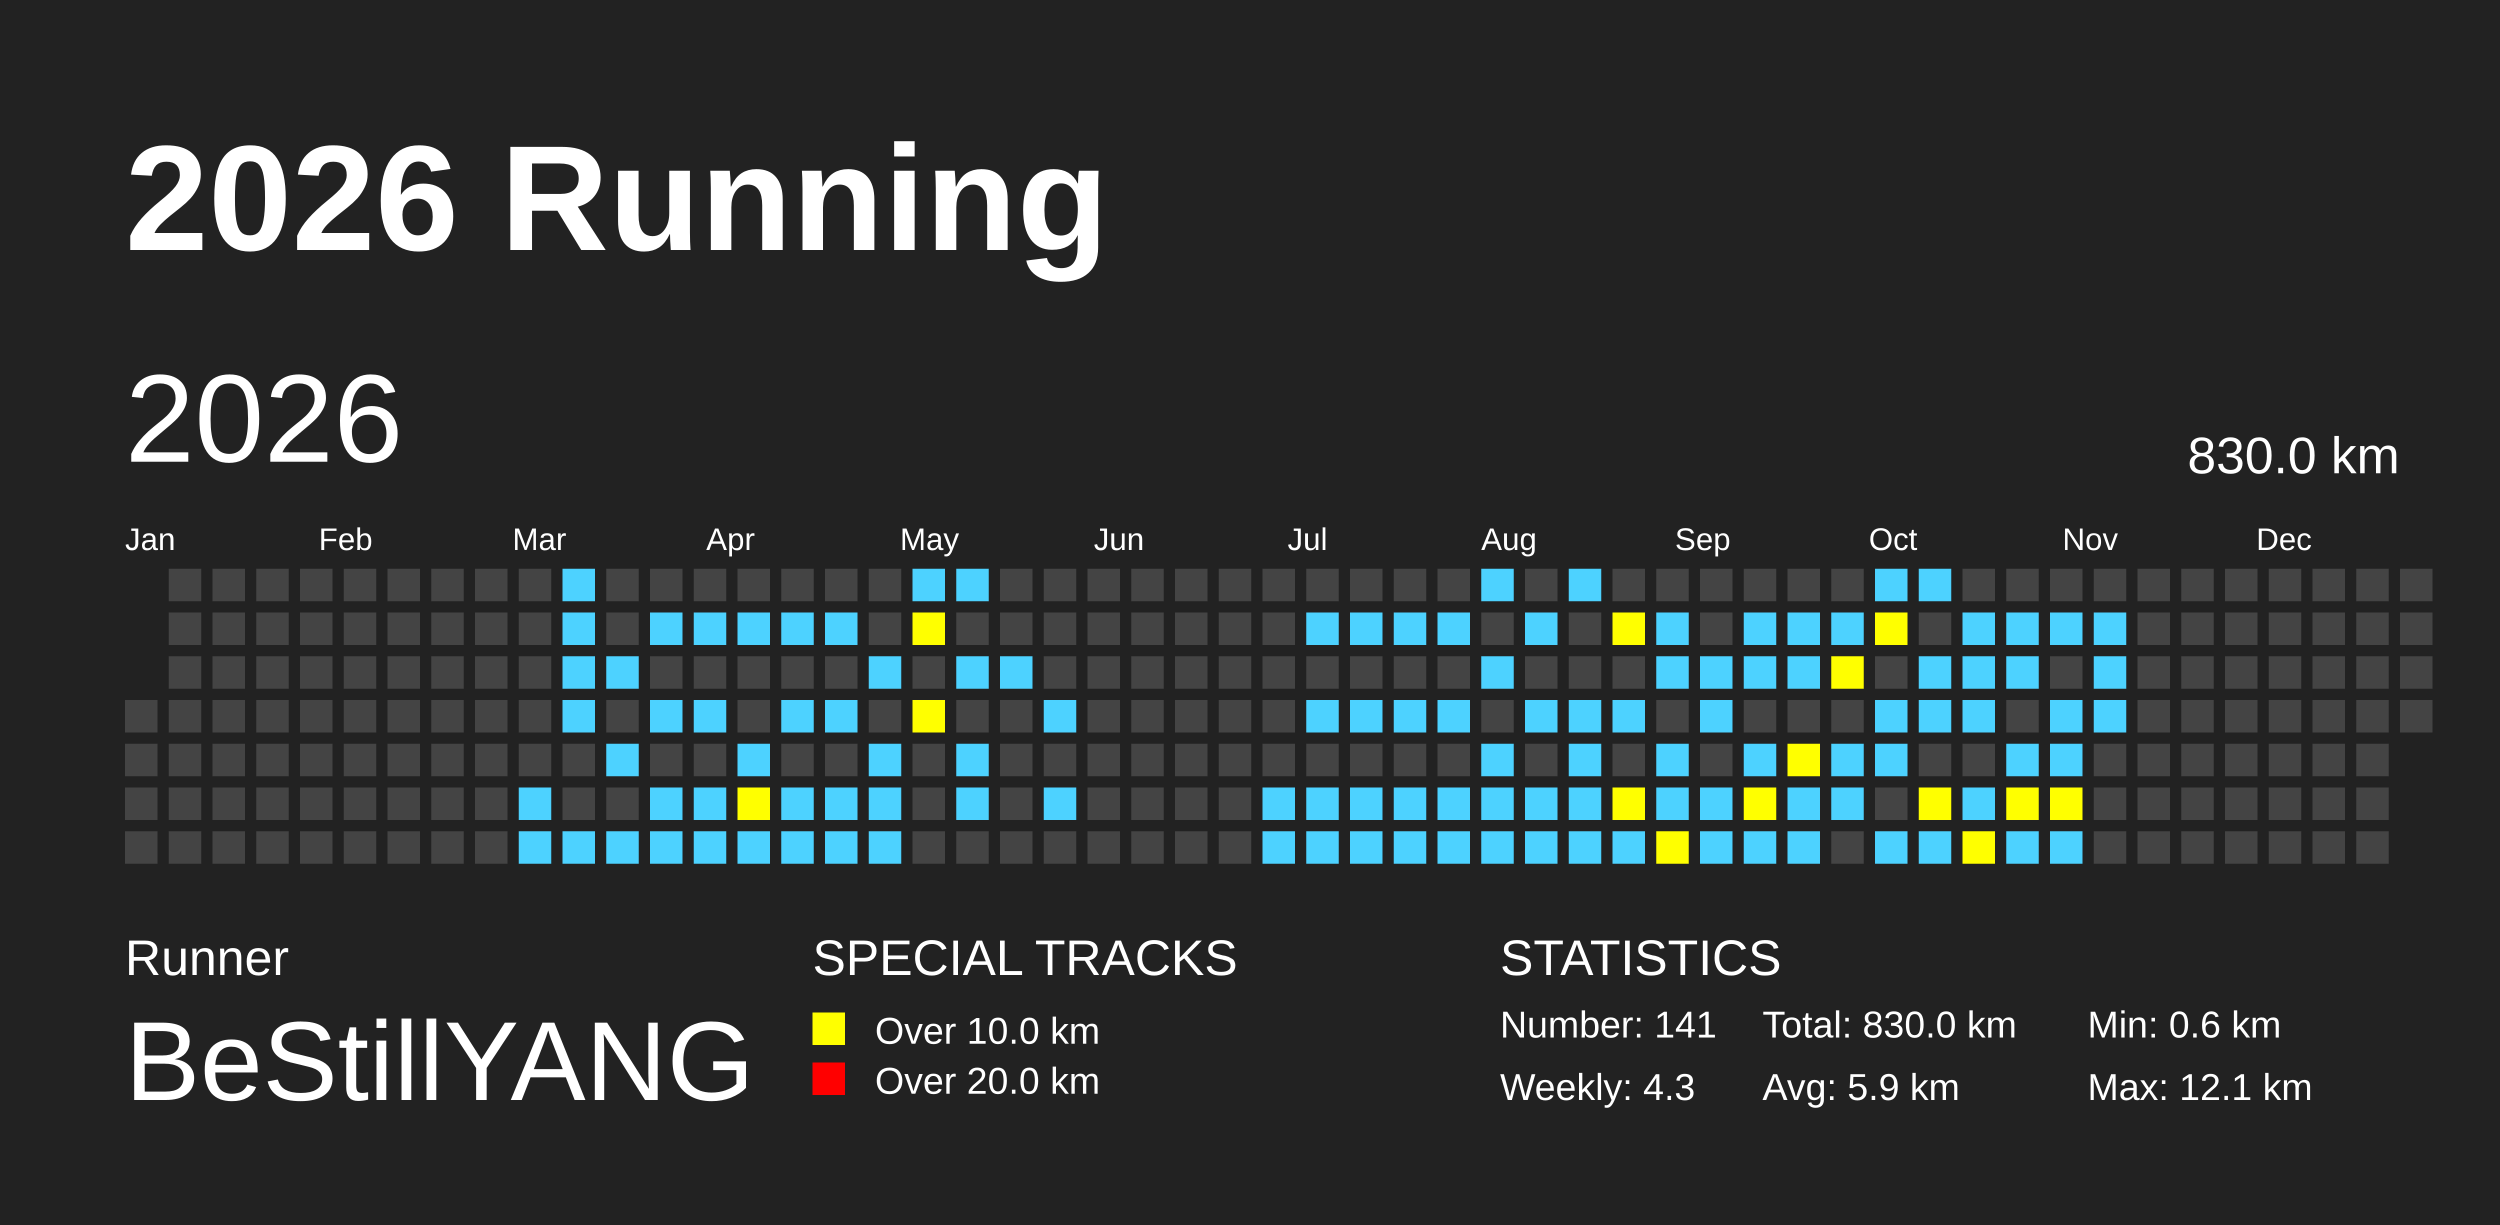
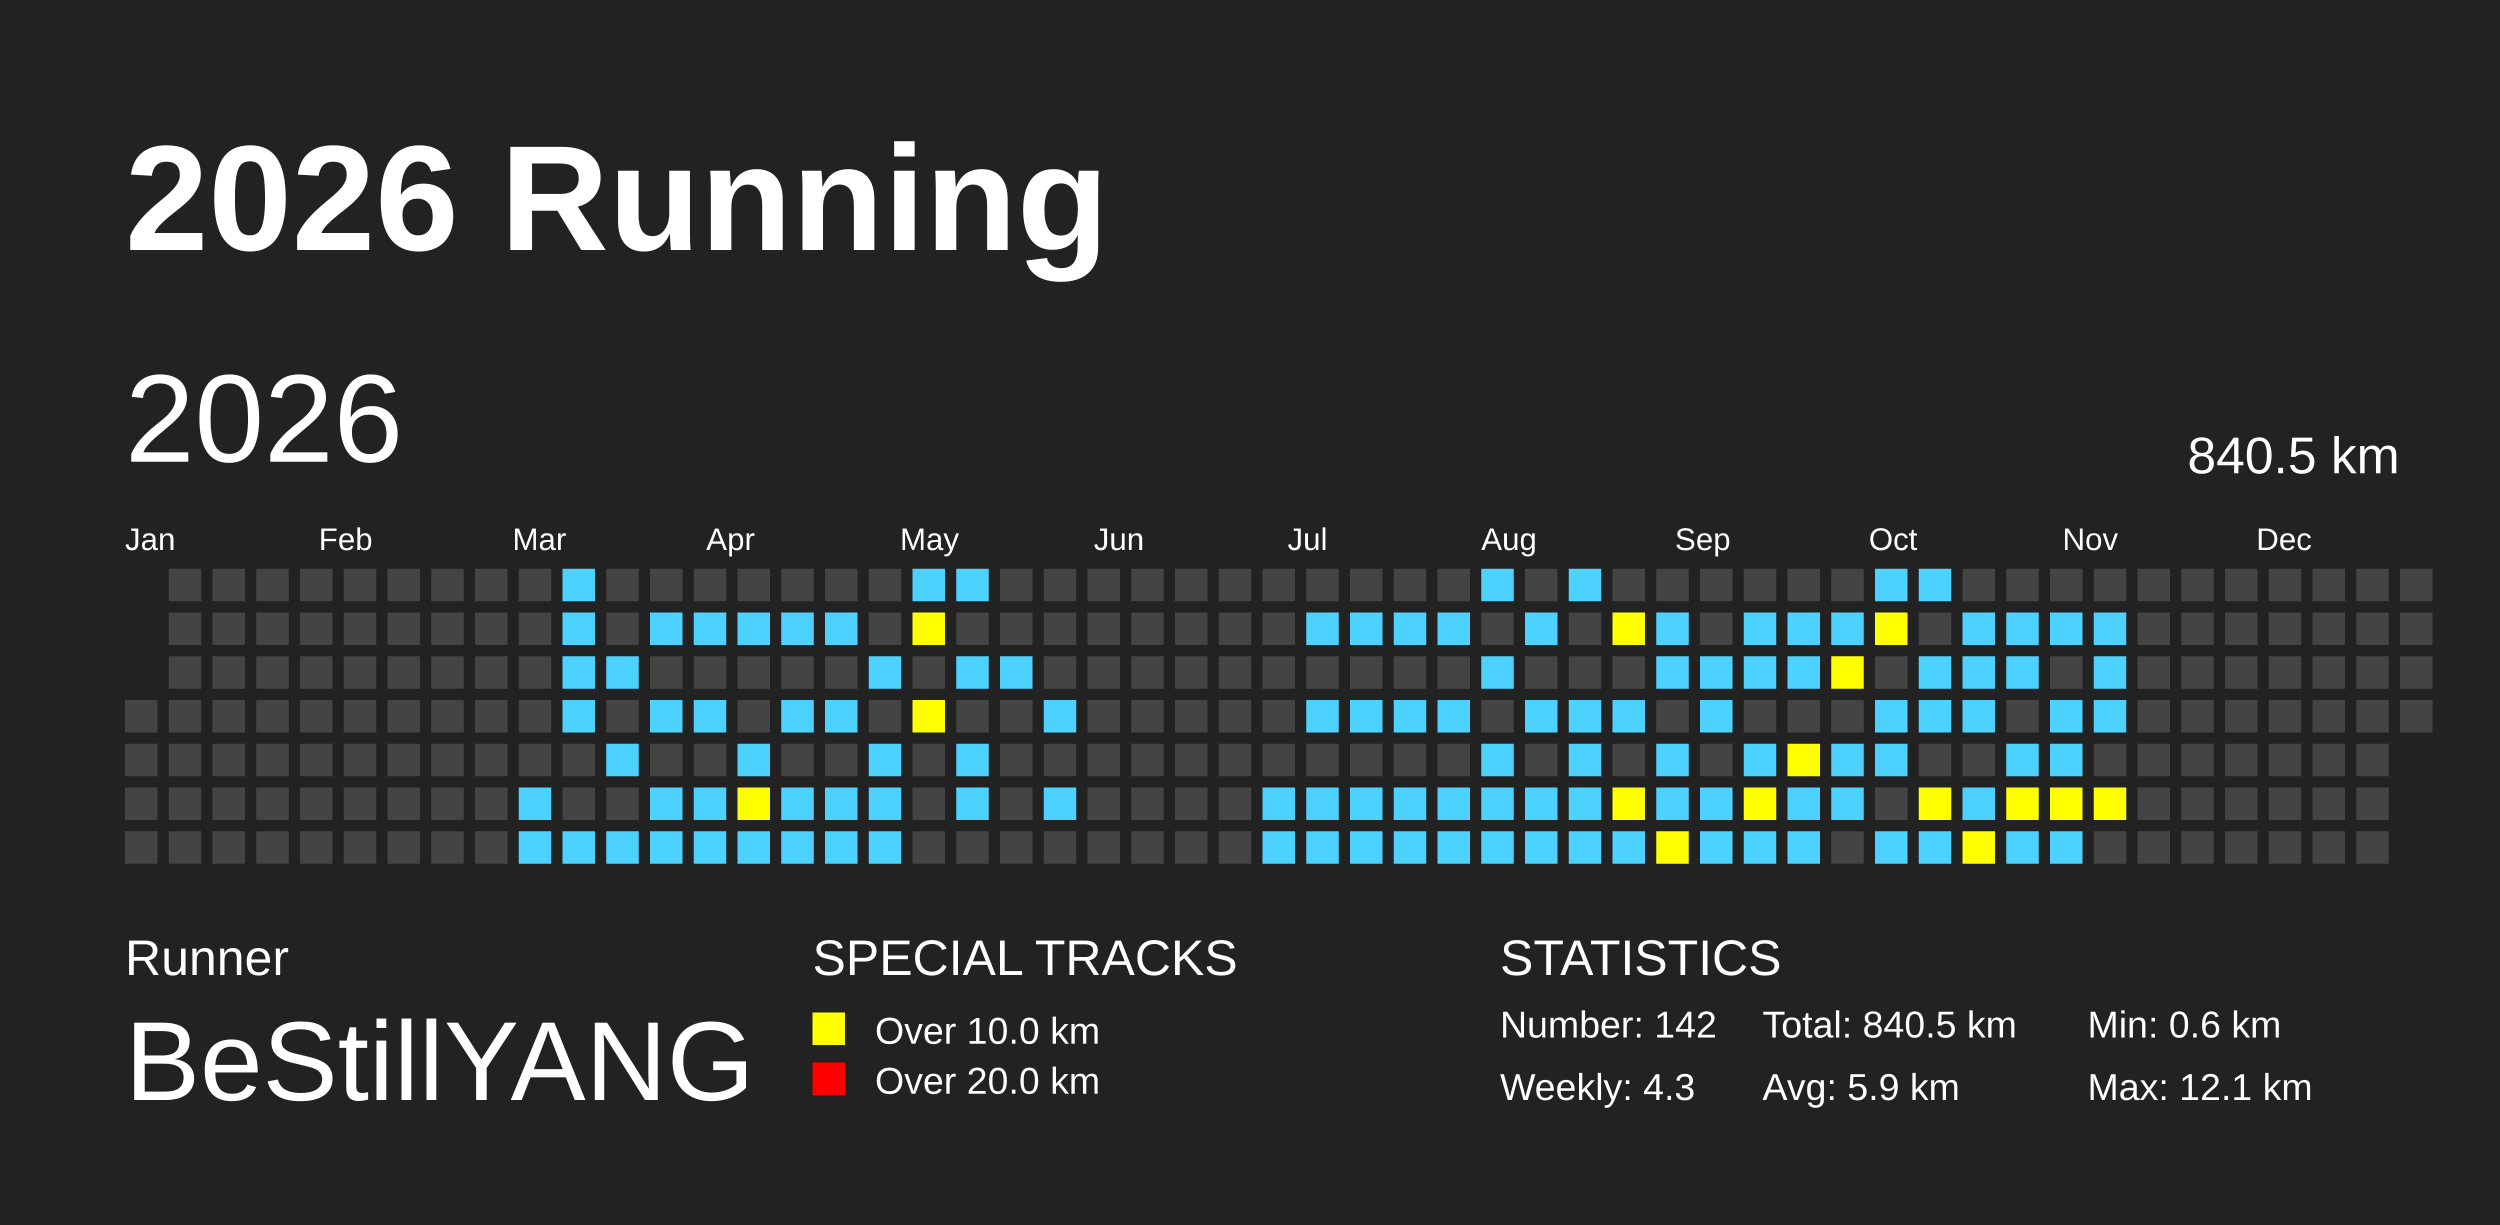
<svg xmlns="http://www.w3.org/2000/svg" baseProfile="full" height="98mm" version="1.1" viewBox="0,0,200,98" width="200mm">
  <defs>
    <pattern height="2" id="indoor-stripe" patternUnits="userSpaceOnUse" width="2">
      <line stroke="white" stroke-opacity="0.45" stroke-width="0.5" x1="0" x2="2" y1="2" y2="0" />
    </pattern>
  </defs>
  <rect fill="#222222" height="98" width="200" x="0" y="0" />
  <text fill="#FFFFFF" style="font-size:12px; font-family:Arial; font-weight:bold;" x="10" y="20">2026 Running</text>
  <text fill="#FFFFFF" style="font-size:4px; font-family:Arial" x="10" y="78">Runner</text>
  <text fill="#FFFFFF" style="font-size:9px; font-family:Arial" x="10" y="88">BeStillYANG</text>
  <text fill="#FFFFFF" style="font-size:4px; font-family:Arial" x="65" y="78">SPECIAL TRACKS</text>
  <rect fill="yellow" height="2.6" width="2.6" x="65" y="81" />
  <text fill="#FFFFFF" style="font-size:3px; font-family:Arial" x="70" y="83.5">Over 10.0 km</text>
  <rect fill="red" height="2.6" width="2.6" x="65" y="85" />
  <text fill="#FFFFFF" style="font-size:3px; font-family:Arial" x="70" y="87.5">Over 20.0 km</text>
  <text fill="#FFFFFF" style="font-size:4px; font-family:Arial" x="120" y="78">STATISTICS</text>
-   <text fill="#FFFFFF" style="font-size:3px; font-family:Arial" x="120" y="83">Number: 141</text>
+   <text fill="#FFFFFF" style="font-size:3px; font-family:Arial" x="120" y="83">Number: 142</text>
  <text fill="#FFFFFF" style="font-size:3px; font-family:Arial" x="120" y="88">Weekly: 4.3</text>
-   <text fill="#FFFFFF" style="font-size:3px; font-family:Arial" x="141" y="83">Total: 830.0 km</text>
+   <text fill="#FFFFFF" style="font-size:3px; font-family:Arial" x="141" y="83">Total: 840.5 km</text>
  <text fill="#FFFFFF" style="font-size:3px; font-family:Arial" x="141" y="88">Avg: 5.9 km</text>
  <text fill="#FFFFFF" style="font-size:3px; font-family:Arial" x="167" y="83">Min: 0.6 km</text>
  <text fill="#FFFFFF" style="font-size:3px; font-family:Arial" x="167" y="88">Max: 12.1 km</text>
  <text dominant-baseline="hanging" fill="#FFFFFF" style="font-size:10.0px; font-family:Arial;" x="10" y="30">2026</text>
-   <text dominant-baseline="hanging" fill="#FFFFFF" style="font-size:4.125px; font-family:Arial;" x="175" y="35">830.0 km</text>
+   <text dominant-baseline="hanging" fill="#FFFFFF" style="font-size:4.125px; font-family:Arial;" x="175" y="35">840.5 km</text>
  <text fill="#FFFFFF" style="font-size:2.5px; font-family:Arial" x="10.0" y="44">Jan</text>
  <text fill="#FFFFFF" style="font-size:2.5px; font-family:Arial" x="25.5" y="44">Feb</text>
  <text fill="#FFFFFF" style="font-size:2.5px; font-family:Arial" x="41.0" y="44">Mar</text>
  <text fill="#FFFFFF" style="font-size:2.5px; font-family:Arial" x="56.5" y="44">Apr</text>
  <text fill="#FFFFFF" style="font-size:2.5px; font-family:Arial" x="72.0" y="44">May</text>
  <text fill="#FFFFFF" style="font-size:2.5px; font-family:Arial" x="87.5" y="44">Jun</text>
  <text fill="#FFFFFF" style="font-size:2.5px; font-family:Arial" x="103.0" y="44">Jul</text>
  <text fill="#FFFFFF" style="font-size:2.5px; font-family:Arial" x="118.5" y="44">Aug</text>
  <text fill="#FFFFFF" style="font-size:2.5px; font-family:Arial" x="134.0" y="44">Sep</text>
  <text fill="#FFFFFF" style="font-size:2.5px; font-family:Arial" x="149.5" y="44">Oct</text>
  <text fill="#FFFFFF" style="font-size:2.5px; font-family:Arial" x="165.0" y="44">Nov</text>
  <text fill="#FFFFFF" style="font-size:2.5px; font-family:Arial" x="180.5" y="44">Dec</text>
  <rect fill="#444444" height="2.6" width="2.6" x="10.0" y="56.0" />
  <rect fill="#444444" height="2.6" width="2.6" x="10.0" y="59.5" />
  <rect fill="#444444" height="2.6" width="2.6" x="10.0" y="63.0" />
  <rect fill="#444444" height="2.6" width="2.6" x="10.0" y="66.5" />
  <rect fill="#444444" height="2.6" width="2.6" x="13.5" y="45.5" />
  <rect fill="#444444" height="2.6" width="2.6" x="13.5" y="49.0" />
  <rect fill="#444444" height="2.6" width="2.6" x="13.5" y="52.5" />
  <rect fill="#444444" height="2.6" width="2.6" x="13.5" y="56.0" />
  <rect fill="#444444" height="2.6" width="2.6" x="13.5" y="59.5" />
  <rect fill="#444444" height="2.6" width="2.6" x="13.5" y="63.0" />
  <rect fill="#444444" height="2.6" width="2.6" x="13.5" y="66.5" />
  <rect fill="#444444" height="2.6" width="2.6" x="17.0" y="45.5" />
  <rect fill="#444444" height="2.6" width="2.6" x="17.0" y="49.0" />
  <rect fill="#444444" height="2.6" width="2.6" x="17.0" y="52.5" />
  <rect fill="#444444" height="2.6" width="2.6" x="17.0" y="56.0" />
  <rect fill="#444444" height="2.6" width="2.6" x="17.0" y="59.5" />
  <rect fill="#444444" height="2.6" width="2.6" x="17.0" y="63.0" />
  <rect fill="#444444" height="2.6" width="2.6" x="17.0" y="66.5" />
  <rect fill="#444444" height="2.6" width="2.6" x="20.5" y="45.5" />
  <rect fill="#444444" height="2.6" width="2.6" x="20.5" y="49.0" />
  <rect fill="#444444" height="2.6" width="2.6" x="20.5" y="52.5" />
  <rect fill="#444444" height="2.6" width="2.6" x="20.5" y="56.0" />
  <rect fill="#444444" height="2.6" width="2.6" x="20.5" y="59.5" />
  <rect fill="#444444" height="2.6" width="2.6" x="20.5" y="63.0" />
  <rect fill="#444444" height="2.6" width="2.6" x="20.5" y="66.5" />
  <rect fill="#444444" height="2.6" width="2.6" x="24.0" y="45.5" />
  <rect fill="#444444" height="2.6" width="2.6" x="24.0" y="49.0" />
  <rect fill="#444444" height="2.6" width="2.6" x="24.0" y="52.5" />
  <rect fill="#444444" height="2.6" width="2.6" x="24.0" y="56.0" />
  <rect fill="#444444" height="2.6" width="2.6" x="24.0" y="59.5" />
  <rect fill="#444444" height="2.6" width="2.6" x="24.0" y="63.0" />
  <rect fill="#444444" height="2.6" width="2.6" x="24.0" y="66.5" />
  <rect fill="#444444" height="2.6" width="2.6" x="27.5" y="45.5" />
  <rect fill="#444444" height="2.6" width="2.6" x="27.5" y="49.0" />
  <rect fill="#444444" height="2.6" width="2.6" x="27.5" y="52.5" />
  <rect fill="#444444" height="2.6" width="2.6" x="27.5" y="56.0" />
  <rect fill="#444444" height="2.6" width="2.6" x="27.5" y="59.5" />
  <rect fill="#444444" height="2.6" width="2.6" x="27.5" y="63.0" />
  <rect fill="#444444" height="2.6" width="2.6" x="27.5" y="66.5" />
  <rect fill="#444444" height="2.6" width="2.6" x="31.0" y="45.5" />
  <rect fill="#444444" height="2.6" width="2.6" x="31.0" y="49.0" />
  <rect fill="#444444" height="2.6" width="2.6" x="31.0" y="52.5" />
  <rect fill="#444444" height="2.6" width="2.6" x="31.0" y="56.0" />
  <rect fill="#444444" height="2.6" width="2.6" x="31.0" y="59.5" />
  <rect fill="#444444" height="2.6" width="2.6" x="31.0" y="63.0" />
  <rect fill="#444444" height="2.6" width="2.6" x="31.0" y="66.5" />
  <rect fill="#444444" height="2.6" width="2.6" x="34.5" y="45.5" />
  <rect fill="#444444" height="2.6" width="2.6" x="34.5" y="49.0" />
  <rect fill="#444444" height="2.6" width="2.6" x="34.5" y="52.5" />
  <rect fill="#444444" height="2.6" width="2.6" x="34.5" y="56.0" />
  <rect fill="#444444" height="2.6" width="2.6" x="34.5" y="59.5" />
  <rect fill="#444444" height="2.6" width="2.6" x="34.5" y="63.0" />
  <rect fill="#444444" height="2.6" width="2.6" x="34.5" y="66.5" />
  <rect fill="#444444" height="2.6" width="2.6" x="38.0" y="45.5" />
  <rect fill="#444444" height="2.6" width="2.6" x="38.0" y="49.0" />
  <rect fill="#444444" height="2.6" width="2.6" x="38.0" y="52.5" />
  <rect fill="#444444" height="2.6" width="2.6" x="38.0" y="56.0" />
  <rect fill="#444444" height="2.6" width="2.6" x="38.0" y="59.5" />
  <rect fill="#444444" height="2.6" width="2.6" x="38.0" y="63.0" />
  <rect fill="#444444" height="2.6" width="2.6" x="38.0" y="66.5" />
  <rect fill="#444444" height="2.6" width="2.6" x="41.5" y="45.5" />
  <rect fill="#444444" height="2.6" width="2.6" x="41.5" y="49.0" />
  <rect fill="#444444" height="2.6" width="2.6" x="41.5" y="52.5" />
  <rect fill="#444444" height="2.6" width="2.6" x="41.5" y="56.0" />
  <rect fill="#444444" height="2.6" width="2.6" x="41.5" y="59.5" />
  <rect fill="#4DD2FF" height="2.6" width="2.6" x="41.5" y="63.0" />
  <rect fill="#4DD2FF" height="2.6" width="2.6" x="41.5" y="66.5" />
  <rect fill="#4DD2FF" height="2.6" width="2.6" x="45.0" y="45.5" />
  <rect fill="#4DD2FF" height="2.6" width="2.6" x="45.0" y="49.0" />
  <rect fill="#4DD2FF" height="2.6" width="2.6" x="45.0" y="52.5" />
  <rect fill="#4DD2FF" height="2.6" width="2.6" x="45.0" y="56.0" />
  <rect fill="#444444" height="2.6" width="2.6" x="45.0" y="59.5" />
  <rect fill="#444444" height="2.6" width="2.6" x="45.0" y="63.0" />
  <rect fill="#4DD2FF" height="2.6" width="2.6" x="45.0" y="66.5" />
  <rect fill="#444444" height="2.6" width="2.6" x="48.5" y="45.5" />
  <rect fill="#444444" height="2.6" width="2.6" x="48.5" y="49.0" />
  <rect fill="#4DD2FF" height="2.6" width="2.6" x="48.5" y="52.5" />
  <rect fill="#444444" height="2.6" width="2.6" x="48.5" y="56.0" />
  <rect fill="#4DD2FF" height="2.6" width="2.6" x="48.5" y="59.5" />
  <rect fill="#444444" height="2.6" width="2.6" x="48.5" y="63.0" />
  <rect fill="#4DD2FF" height="2.6" width="2.6" x="48.5" y="66.5" />
  <rect fill="#444444" height="2.6" width="2.6" x="52.0" y="45.5" />
  <rect fill="#4DD2FF" height="2.6" width="2.6" x="52.0" y="49.0" />
  <rect fill="#444444" height="2.6" width="2.6" x="52.0" y="52.5" />
  <rect fill="#4DD2FF" height="2.6" width="2.6" x="52.0" y="56.0" />
  <rect fill="#444444" height="2.6" width="2.6" x="52.0" y="59.5" />
  <rect fill="#4DD2FF" height="2.6" width="2.6" x="52.0" y="63.0" />
  <rect fill="#4DD2FF" height="2.6" width="2.6" x="52.0" y="66.5" />
  <rect fill="#444444" height="2.6" width="2.6" x="55.5" y="45.5" />
  <rect fill="#4DD2FF" height="2.6" width="2.6" x="55.5" y="49.0" />
  <rect fill="#444444" height="2.6" width="2.6" x="55.5" y="52.5" />
  <rect fill="#4DD2FF" height="2.6" width="2.6" x="55.5" y="56.0" />
  <rect fill="#444444" height="2.6" width="2.6" x="55.5" y="59.5" />
  <rect fill="#4DD2FF" height="2.6" width="2.6" x="55.5" y="63.0" />
  <rect fill="#4DD2FF" height="2.6" width="2.6" x="55.5" y="66.5" />
  <rect fill="#444444" height="2.6" width="2.6" x="59.0" y="45.5" />
  <rect fill="#4DD2FF" height="2.6" width="2.6" x="59.0" y="49.0" />
  <rect fill="#444444" height="2.6" width="2.6" x="59.0" y="52.5" />
  <rect fill="#444444" height="2.6" width="2.6" x="59.0" y="56.0" />
  <rect fill="#4DD2FF" height="2.6" width="2.6" x="59.0" y="59.5" />
  <rect fill="yellow" height="2.6" width="2.6" x="59.0" y="63.0" />
  <rect fill="#4DD2FF" height="2.6" width="2.6" x="59.0" y="66.5" />
  <rect fill="#444444" height="2.6" width="2.6" x="62.5" y="45.5" />
  <rect fill="#4DD2FF" height="2.6" width="2.6" x="62.5" y="49.0" />
  <rect fill="#444444" height="2.6" width="2.6" x="62.5" y="52.5" />
  <rect fill="#4DD2FF" height="2.6" width="2.6" x="62.5" y="56.0" />
  <rect fill="#444444" height="2.6" width="2.6" x="62.5" y="59.5" />
  <rect fill="#4DD2FF" height="2.6" width="2.6" x="62.5" y="63.0" />
  <rect fill="#4DD2FF" height="2.6" width="2.6" x="62.5" y="66.5" />
  <rect fill="#444444" height="2.6" width="2.6" x="66.0" y="45.5" />
  <rect fill="#4DD2FF" height="2.6" width="2.6" x="66.0" y="49.0" />
  <rect fill="#444444" height="2.6" width="2.6" x="66.0" y="52.5" />
  <rect fill="#4DD2FF" height="2.6" width="2.6" x="66.0" y="56.0" />
  <rect fill="#444444" height="2.6" width="2.6" x="66.0" y="59.5" />
  <rect fill="#4DD2FF" height="2.6" width="2.6" x="66.0" y="63.0" />
  <rect fill="#4DD2FF" height="2.6" width="2.6" x="66.0" y="66.5" />
  <rect fill="#444444" height="2.6" width="2.6" x="69.5" y="45.5" />
  <rect fill="#444444" height="2.6" width="2.6" x="69.5" y="49.0" />
  <rect fill="#4DD2FF" height="2.6" width="2.6" x="69.5" y="52.5" />
  <rect fill="#444444" height="2.6" width="2.6" x="69.5" y="56.0" />
  <rect fill="#4DD2FF" height="2.6" width="2.6" x="69.5" y="59.5" />
  <rect fill="#4DD2FF" height="2.6" width="2.6" x="69.5" y="63.0" />
  <rect fill="#4DD2FF" height="2.6" width="2.6" x="69.5" y="66.5" />
  <rect fill="#4DD2FF" height="2.6" width="2.6" x="73.0" y="45.5" />
  <rect fill="yellow" height="2.6" width="2.6" x="73.0" y="49.0" />
  <rect fill="#444444" height="2.6" width="2.6" x="73.0" y="52.5" />
  <rect fill="yellow" height="2.6" width="2.6" x="73.0" y="56.0" />
  <rect fill="#444444" height="2.6" width="2.6" x="73.0" y="59.5" />
  <rect fill="#444444" height="2.6" width="2.6" x="73.0" y="63.0" />
  <rect fill="#444444" height="2.6" width="2.6" x="73.0" y="66.5" />
  <rect fill="#4DD2FF" height="2.6" width="2.6" x="76.5" y="45.5" />
  <rect fill="#444444" height="2.6" width="2.6" x="76.5" y="49.0" />
  <rect fill="#4DD2FF" height="2.6" width="2.6" x="76.5" y="52.5" />
  <rect fill="#444444" height="2.6" width="2.6" x="76.5" y="56.0" />
  <rect fill="#4DD2FF" height="2.6" width="2.6" x="76.5" y="59.5" />
  <rect fill="#4DD2FF" height="2.6" width="2.6" x="76.5" y="63.0" />
  <rect fill="#444444" height="2.6" width="2.6" x="76.5" y="66.5" />
  <rect fill="#444444" height="2.6" width="2.6" x="80.0" y="45.5" />
  <rect fill="#444444" height="2.6" width="2.6" x="80.0" y="49.0" />
  <rect fill="#4DD2FF" height="2.6" width="2.6" x="80.0" y="52.5" />
  <rect fill="#444444" height="2.6" width="2.6" x="80.0" y="56.0" />
  <rect fill="#444444" height="2.6" width="2.6" x="80.0" y="59.5" />
  <rect fill="#444444" height="2.6" width="2.6" x="80.0" y="63.0" />
  <rect fill="#444444" height="2.6" width="2.6" x="80.0" y="66.5" />
  <rect fill="#444444" height="2.6" width="2.6" x="83.5" y="45.5" />
  <rect fill="#444444" height="2.6" width="2.6" x="83.5" y="49.0" />
  <rect fill="#444444" height="2.6" width="2.6" x="83.5" y="52.5" />
  <rect fill="#4DD2FF" height="2.6" width="2.6" x="83.5" y="56.0" />
  <rect fill="#444444" height="2.6" width="2.6" x="83.5" y="59.5" />
  <rect fill="#4DD2FF" height="2.6" width="2.6" x="83.5" y="63.0" />
  <rect fill="#444444" height="2.6" width="2.6" x="83.5" y="66.5" />
  <rect fill="#444444" height="2.6" width="2.6" x="87.0" y="45.5" />
  <rect fill="#444444" height="2.6" width="2.6" x="87.0" y="49.0" />
  <rect fill="#444444" height="2.6" width="2.6" x="87.0" y="52.5" />
  <rect fill="#444444" height="2.6" width="2.6" x="87.0" y="56.0" />
  <rect fill="#444444" height="2.6" width="2.6" x="87.0" y="59.5" />
  <rect fill="#444444" height="2.6" width="2.6" x="87.0" y="63.0" />
  <rect fill="#444444" height="2.6" width="2.6" x="87.0" y="66.5" />
  <rect fill="#444444" height="2.6" width="2.6" x="90.5" y="45.5" />
  <rect fill="#444444" height="2.6" width="2.6" x="90.5" y="49.0" />
  <rect fill="#444444" height="2.6" width="2.6" x="90.5" y="52.5" />
  <rect fill="#444444" height="2.6" width="2.6" x="90.5" y="56.0" />
  <rect fill="#444444" height="2.6" width="2.6" x="90.5" y="59.5" />
  <rect fill="#444444" height="2.6" width="2.6" x="90.5" y="63.0" />
  <rect fill="#444444" height="2.6" width="2.6" x="90.5" y="66.5" />
  <rect fill="#444444" height="2.6" width="2.6" x="94.0" y="45.5" />
  <rect fill="#444444" height="2.6" width="2.6" x="94.0" y="49.0" />
  <rect fill="#444444" height="2.6" width="2.6" x="94.0" y="52.5" />
  <rect fill="#444444" height="2.6" width="2.6" x="94.0" y="56.0" />
  <rect fill="#444444" height="2.6" width="2.6" x="94.0" y="59.5" />
  <rect fill="#444444" height="2.6" width="2.6" x="94.0" y="63.0" />
  <rect fill="#444444" height="2.6" width="2.6" x="94.0" y="66.5" />
  <rect fill="#444444" height="2.6" width="2.6" x="97.5" y="45.5" />
  <rect fill="#444444" height="2.6" width="2.6" x="97.5" y="49.0" />
  <rect fill="#444444" height="2.6" width="2.6" x="97.5" y="52.5" />
  <rect fill="#444444" height="2.6" width="2.6" x="97.5" y="56.0" />
  <rect fill="#444444" height="2.6" width="2.6" x="97.5" y="59.5" />
  <rect fill="#444444" height="2.6" width="2.6" x="97.5" y="63.0" />
  <rect fill="#444444" height="2.6" width="2.6" x="97.5" y="66.5" />
  <rect fill="#444444" height="2.6" width="2.6" x="101.0" y="45.5" />
  <rect fill="#444444" height="2.6" width="2.6" x="101.0" y="49.0" />
  <rect fill="#444444" height="2.6" width="2.6" x="101.0" y="52.5" />
  <rect fill="#444444" height="2.6" width="2.6" x="101.0" y="56.0" />
  <rect fill="#444444" height="2.6" width="2.6" x="101.0" y="59.5" />
  <rect fill="#4DD2FF" height="2.6" width="2.6" x="101.0" y="63.0" />
  <rect fill="#4DD2FF" height="2.6" width="2.6" x="101.0" y="66.5" />
  <rect fill="#444444" height="2.6" width="2.6" x="104.5" y="45.5" />
  <rect fill="#4DD2FF" height="2.6" width="2.6" x="104.5" y="49.0" />
  <rect fill="#444444" height="2.6" width="2.6" x="104.5" y="52.5" />
  <rect fill="#4DD2FF" height="2.6" width="2.6" x="104.5" y="56.0" />
  <rect fill="#444444" height="2.6" width="2.6" x="104.5" y="59.5" />
  <rect fill="#4DD2FF" height="2.6" width="2.6" x="104.5" y="63.0" />
  <rect fill="#4DD2FF" height="2.6" width="2.6" x="104.5" y="66.5" />
  <rect fill="#444444" height="2.6" width="2.6" x="108.0" y="45.5" />
  <rect fill="#4DD2FF" height="2.6" width="2.6" x="108.0" y="49.0" />
  <rect fill="#444444" height="2.6" width="2.6" x="108.0" y="52.5" />
  <rect fill="#4DD2FF" height="2.6" width="2.6" x="108.0" y="56.0" />
  <rect fill="#444444" height="2.6" width="2.6" x="108.0" y="59.5" />
  <rect fill="#4DD2FF" height="2.6" width="2.6" x="108.0" y="63.0" />
  <rect fill="#4DD2FF" height="2.6" width="2.6" x="108.0" y="66.5" />
  <rect fill="#444444" height="2.6" width="2.6" x="111.5" y="45.5" />
  <rect fill="#4DD2FF" height="2.6" width="2.6" x="111.5" y="49.0" />
  <rect fill="#444444" height="2.6" width="2.6" x="111.5" y="52.5" />
  <rect fill="#4DD2FF" height="2.6" width="2.6" x="111.5" y="56.0" />
  <rect fill="#444444" height="2.6" width="2.6" x="111.5" y="59.5" />
  <rect fill="#4DD2FF" height="2.6" width="2.6" x="111.5" y="63.0" />
  <rect fill="#4DD2FF" height="2.6" width="2.6" x="111.5" y="66.5" />
  <rect fill="#444444" height="2.6" width="2.6" x="115.0" y="45.5" />
  <rect fill="#4DD2FF" height="2.6" width="2.6" x="115.0" y="49.0" />
  <rect fill="#444444" height="2.6" width="2.6" x="115.0" y="52.5" />
  <rect fill="#4DD2FF" height="2.6" width="2.6" x="115.0" y="56.0" />
  <rect fill="#444444" height="2.6" width="2.6" x="115.0" y="59.5" />
  <rect fill="#4DD2FF" height="2.6" width="2.6" x="115.0" y="63.0" />
  <rect fill="#4DD2FF" height="2.6" width="2.6" x="115.0" y="66.5" />
  <rect fill="#4DD2FF" height="2.6" width="2.6" x="118.5" y="45.5" />
  <rect fill="#444444" height="2.6" width="2.6" x="118.5" y="49.0" />
  <rect fill="#4DD2FF" height="2.6" width="2.6" x="118.5" y="52.5" />
  <rect fill="#444444" height="2.6" width="2.6" x="118.5" y="56.0" />
  <rect fill="#4DD2FF" height="2.6" width="2.6" x="118.5" y="59.5" />
  <rect fill="#4DD2FF" height="2.6" width="2.6" x="118.5" y="63.0" />
  <rect fill="#4DD2FF" height="2.6" width="2.6" x="118.5" y="66.5" />
  <rect fill="#444444" height="2.6" width="2.6" x="122.0" y="45.5" />
  <rect fill="#4DD2FF" height="2.6" width="2.6" x="122.0" y="49.0" />
  <rect fill="#444444" height="2.6" width="2.6" x="122.0" y="52.5" />
  <rect fill="#4DD2FF" height="2.6" width="2.6" x="122.0" y="56.0" />
  <rect fill="#444444" height="2.6" width="2.6" x="122.0" y="59.5" />
  <rect fill="#4DD2FF" height="2.6" width="2.6" x="122.0" y="63.0" />
  <rect fill="#4DD2FF" height="2.6" width="2.6" x="122.0" y="66.5" />
  <rect fill="#4DD2FF" height="2.6" width="2.6" x="125.5" y="45.5" />
  <rect fill="#444444" height="2.6" width="2.6" x="125.5" y="49.0" />
  <rect fill="#444444" height="2.6" width="2.6" x="125.5" y="52.5" />
  <rect fill="#4DD2FF" height="2.6" width="2.6" x="125.5" y="56.0" />
  <rect fill="#4DD2FF" height="2.6" width="2.6" x="125.5" y="59.5" />
  <rect fill="#4DD2FF" height="2.6" width="2.6" x="125.5" y="63.0" />
  <rect fill="#4DD2FF" height="2.6" width="2.6" x="125.5" y="66.5" />
  <rect fill="#444444" height="2.6" width="2.6" x="129.0" y="45.5" />
  <rect fill="yellow" height="2.6" width="2.6" x="129.0" y="49.0" />
  <rect fill="#444444" height="2.6" width="2.6" x="129.0" y="52.5" />
  <rect fill="#4DD2FF" height="2.6" width="2.6" x="129.0" y="56.0" />
  <rect fill="#444444" height="2.6" width="2.6" x="129.0" y="59.5" />
  <rect fill="yellow" height="2.6" width="2.6" x="129.0" y="63.0" />
  <rect fill="#4DD2FF" height="2.6" width="2.6" x="129.0" y="66.5" />
  <rect fill="#444444" height="2.6" width="2.6" x="132.5" y="45.5" />
  <rect fill="#4DD2FF" height="2.6" width="2.6" x="132.5" y="49.0" />
  <rect fill="#4DD2FF" height="2.6" width="2.6" x="132.5" y="52.5" />
  <rect fill="#444444" height="2.6" width="2.6" x="132.5" y="56.0" />
  <rect fill="#4DD2FF" height="2.6" width="2.6" x="132.5" y="59.5" />
  <rect fill="#4DD2FF" height="2.6" width="2.6" x="132.5" y="63.0" />
  <rect fill="yellow" height="2.6" width="2.6" x="132.5" y="66.5" />
  <rect fill="#444444" height="2.6" width="2.6" x="136.0" y="45.5" />
  <rect fill="#444444" height="2.6" width="2.6" x="136.0" y="49.0" />
  <rect fill="#4DD2FF" height="2.6" width="2.6" x="136.0" y="52.5" />
  <rect fill="#4DD2FF" height="2.6" width="2.6" x="136.0" y="56.0" />
  <rect fill="#444444" height="2.6" width="2.6" x="136.0" y="59.5" />
  <rect fill="#4DD2FF" height="2.6" width="2.6" x="136.0" y="63.0" />
  <rect fill="#4DD2FF" height="2.6" width="2.6" x="136.0" y="66.5" />
  <rect fill="#444444" height="2.6" width="2.6" x="139.5" y="45.5" />
  <rect fill="#4DD2FF" height="2.6" width="2.6" x="139.5" y="49.0" />
  <rect fill="#4DD2FF" height="2.6" width="2.6" x="139.5" y="52.5" />
  <rect fill="#444444" height="2.6" width="2.6" x="139.5" y="56.0" />
  <rect fill="#4DD2FF" height="2.6" width="2.6" x="139.5" y="59.5" />
  <rect fill="yellow" height="2.6" width="2.6" x="139.5" y="63.0" />
  <rect fill="#4DD2FF" height="2.6" width="2.6" x="139.5" y="66.5" />
  <rect fill="#444444" height="2.6" width="2.6" x="143.0" y="45.5" />
  <rect fill="#4DD2FF" height="2.6" width="2.6" x="143.0" y="49.0" />
  <rect fill="#4DD2FF" height="2.6" width="2.6" x="143.0" y="52.5" />
  <rect fill="#444444" height="2.6" width="2.6" x="143.0" y="56.0" />
  <rect fill="yellow" height="2.6" width="2.6" x="143.0" y="59.5" />
  <rect fill="#4DD2FF" height="2.6" width="2.6" x="143.0" y="63.0" />
  <rect fill="#4DD2FF" height="2.6" width="2.6" x="143.0" y="66.5" />
  <rect fill="#444444" height="2.6" width="2.6" x="146.5" y="45.5" />
  <rect fill="#4DD2FF" height="2.6" width="2.6" x="146.5" y="49.0" />
  <rect fill="yellow" height="2.6" width="2.6" x="146.5" y="52.5" />
  <rect fill="#444444" height="2.6" width="2.6" x="146.5" y="56.0" />
  <rect fill="#4DD2FF" height="2.6" width="2.6" x="146.5" y="59.5" />
  <rect fill="#4DD2FF" height="2.6" width="2.6" x="146.5" y="63.0" />
  <rect fill="#444444" height="2.6" width="2.6" x="146.5" y="66.5" />
  <rect fill="#4DD2FF" height="2.6" width="2.6" x="150.0" y="45.5" />
  <rect fill="yellow" height="2.6" width="2.6" x="150.0" y="49.0" />
  <rect fill="#444444" height="2.6" width="2.6" x="150.0" y="52.5" />
  <rect fill="#4DD2FF" height="2.6" width="2.6" x="150.0" y="56.0" />
  <rect fill="#4DD2FF" height="2.6" width="2.6" x="150.0" y="59.5" />
  <rect fill="#444444" height="2.6" width="2.6" x="150.0" y="63.0" />
  <rect fill="#4DD2FF" height="2.6" width="2.6" x="150.0" y="66.5" />
  <rect fill="#4DD2FF" height="2.6" width="2.6" x="153.5" y="45.5" />
  <rect fill="#444444" height="2.6" width="2.6" x="153.5" y="49.0" />
  <rect fill="#4DD2FF" height="2.6" width="2.6" x="153.5" y="52.5" />
  <rect fill="#4DD2FF" height="2.6" width="2.6" x="153.5" y="56.0" />
  <rect fill="#444444" height="2.6" width="2.6" x="153.5" y="59.5" />
  <rect fill="yellow" height="2.6" width="2.6" x="153.5" y="63.0" />
  <rect fill="#4DD2FF" height="2.6" width="2.6" x="153.5" y="66.5" />
  <rect fill="#444444" height="2.6" width="2.6" x="157.0" y="45.5" />
  <rect fill="#4DD2FF" height="2.6" width="2.6" x="157.0" y="49.0" />
  <rect fill="#4DD2FF" height="2.6" width="2.6" x="157.0" y="52.5" />
  <rect fill="#4DD2FF" height="2.6" width="2.6" x="157.0" y="56.0" />
  <rect fill="#444444" height="2.6" width="2.6" x="157.0" y="59.5" />
  <rect fill="#4DD2FF" height="2.6" width="2.6" x="157.0" y="63.0" />
  <rect fill="yellow" height="2.6" width="2.6" x="157.0" y="66.5" />
  <rect fill="#444444" height="2.6" width="2.6" x="160.5" y="45.5" />
  <rect fill="#4DD2FF" height="2.6" width="2.6" x="160.5" y="49.0" />
  <rect fill="#4DD2FF" height="2.6" width="2.6" x="160.5" y="52.5" />
  <rect fill="#444444" height="2.6" width="2.6" x="160.5" y="56.0" />
  <rect fill="#4DD2FF" height="2.6" width="2.6" x="160.5" y="59.5" />
  <rect fill="yellow" height="2.6" width="2.6" x="160.5" y="63.0" />
  <rect fill="#4DD2FF" height="2.6" width="2.6" x="160.5" y="66.5" />
  <rect fill="#444444" height="2.6" width="2.6" x="164.0" y="45.5" />
  <rect fill="#4DD2FF" height="2.6" width="2.6" x="164.0" y="49.0" />
  <rect fill="#444444" height="2.6" width="2.6" x="164.0" y="52.5" />
  <rect fill="#4DD2FF" height="2.6" width="2.6" x="164.0" y="56.0" />
  <rect fill="#4DD2FF" height="2.6" width="2.6" x="164.0" y="59.5" />
  <rect fill="yellow" height="2.6" width="2.6" x="164.0" y="63.0" />
  <rect fill="#4DD2FF" height="2.6" width="2.6" x="164.0" y="66.5" />
  <rect fill="#444444" height="2.6" width="2.6" x="167.5" y="45.5" />
  <rect fill="#4DD2FF" height="2.6" width="2.6" x="167.5" y="49.0" />
  <rect fill="#4DD2FF" height="2.6" width="2.6" x="167.5" y="52.5" />
  <rect fill="#4DD2FF" height="2.6" width="2.6" x="167.5" y="56.0" />
  <rect fill="#444444" height="2.6" width="2.6" x="167.5" y="59.5" />
-   <rect fill="#444444" height="2.6" width="2.6" x="167.5" y="63.0" />
+   <rect fill="yellow" height="2.6" width="2.6" x="167.5" y="63.0" />
  <rect fill="#444444" height="2.6" width="2.6" x="167.5" y="66.5" />
  <rect fill="#444444" height="2.6" width="2.6" x="171.0" y="45.5" />
  <rect fill="#444444" height="2.6" width="2.6" x="171.0" y="49.0" />
  <rect fill="#444444" height="2.6" width="2.6" x="171.0" y="52.5" />
  <rect fill="#444444" height="2.6" width="2.6" x="171.0" y="56.0" />
  <rect fill="#444444" height="2.6" width="2.6" x="171.0" y="59.5" />
  <rect fill="#444444" height="2.6" width="2.6" x="171.0" y="63.0" />
  <rect fill="#444444" height="2.6" width="2.6" x="171.0" y="66.5" />
  <rect fill="#444444" height="2.6" width="2.6" x="174.5" y="45.5" />
  <rect fill="#444444" height="2.6" width="2.6" x="174.5" y="49.0" />
  <rect fill="#444444" height="2.6" width="2.6" x="174.5" y="52.5" />
  <rect fill="#444444" height="2.6" width="2.6" x="174.5" y="56.0" />
  <rect fill="#444444" height="2.6" width="2.6" x="174.5" y="59.5" />
  <rect fill="#444444" height="2.6" width="2.6" x="174.5" y="63.0" />
  <rect fill="#444444" height="2.6" width="2.6" x="174.5" y="66.5" />
  <rect fill="#444444" height="2.6" width="2.6" x="178.0" y="45.5" />
  <rect fill="#444444" height="2.6" width="2.6" x="178.0" y="49.0" />
  <rect fill="#444444" height="2.6" width="2.6" x="178.0" y="52.5" />
  <rect fill="#444444" height="2.6" width="2.6" x="178.0" y="56.0" />
  <rect fill="#444444" height="2.6" width="2.6" x="178.0" y="59.5" />
  <rect fill="#444444" height="2.6" width="2.6" x="178.0" y="63.0" />
  <rect fill="#444444" height="2.6" width="2.6" x="178.0" y="66.5" />
  <rect fill="#444444" height="2.6" width="2.6" x="181.5" y="45.5" />
  <rect fill="#444444" height="2.6" width="2.6" x="181.5" y="49.0" />
  <rect fill="#444444" height="2.6" width="2.6" x="181.5" y="52.5" />
  <rect fill="#444444" height="2.6" width="2.6" x="181.5" y="56.0" />
  <rect fill="#444444" height="2.6" width="2.6" x="181.5" y="59.5" />
  <rect fill="#444444" height="2.6" width="2.6" x="181.5" y="63.0" />
  <rect fill="#444444" height="2.6" width="2.6" x="181.5" y="66.5" />
  <rect fill="#444444" height="2.6" width="2.6" x="185.0" y="45.5" />
  <rect fill="#444444" height="2.6" width="2.6" x="185.0" y="49.0" />
  <rect fill="#444444" height="2.6" width="2.6" x="185.0" y="52.5" />
  <rect fill="#444444" height="2.6" width="2.6" x="185.0" y="56.0" />
  <rect fill="#444444" height="2.6" width="2.6" x="185.0" y="59.5" />
  <rect fill="#444444" height="2.6" width="2.6" x="185.0" y="63.0" />
  <rect fill="#444444" height="2.6" width="2.6" x="185.0" y="66.5" />
  <rect fill="#444444" height="2.6" width="2.6" x="188.5" y="45.5" />
  <rect fill="#444444" height="2.6" width="2.6" x="188.5" y="49.0" />
  <rect fill="#444444" height="2.6" width="2.6" x="188.5" y="52.5" />
  <rect fill="#444444" height="2.6" width="2.6" x="188.5" y="56.0" />
  <rect fill="#444444" height="2.6" width="2.6" x="188.5" y="59.5" />
  <rect fill="#444444" height="2.6" width="2.6" x="188.5" y="63.0" />
  <rect fill="#444444" height="2.6" width="2.6" x="188.5" y="66.5" />
  <rect fill="#444444" height="2.6" width="2.6" x="192.0" y="45.5" />
  <rect fill="#444444" height="2.6" width="2.6" x="192.0" y="49.0" />
  <rect fill="#444444" height="2.6" width="2.6" x="192.0" y="52.5" />
  <rect fill="#444444" height="2.6" width="2.6" x="192.0" y="56.0" />
</svg>
